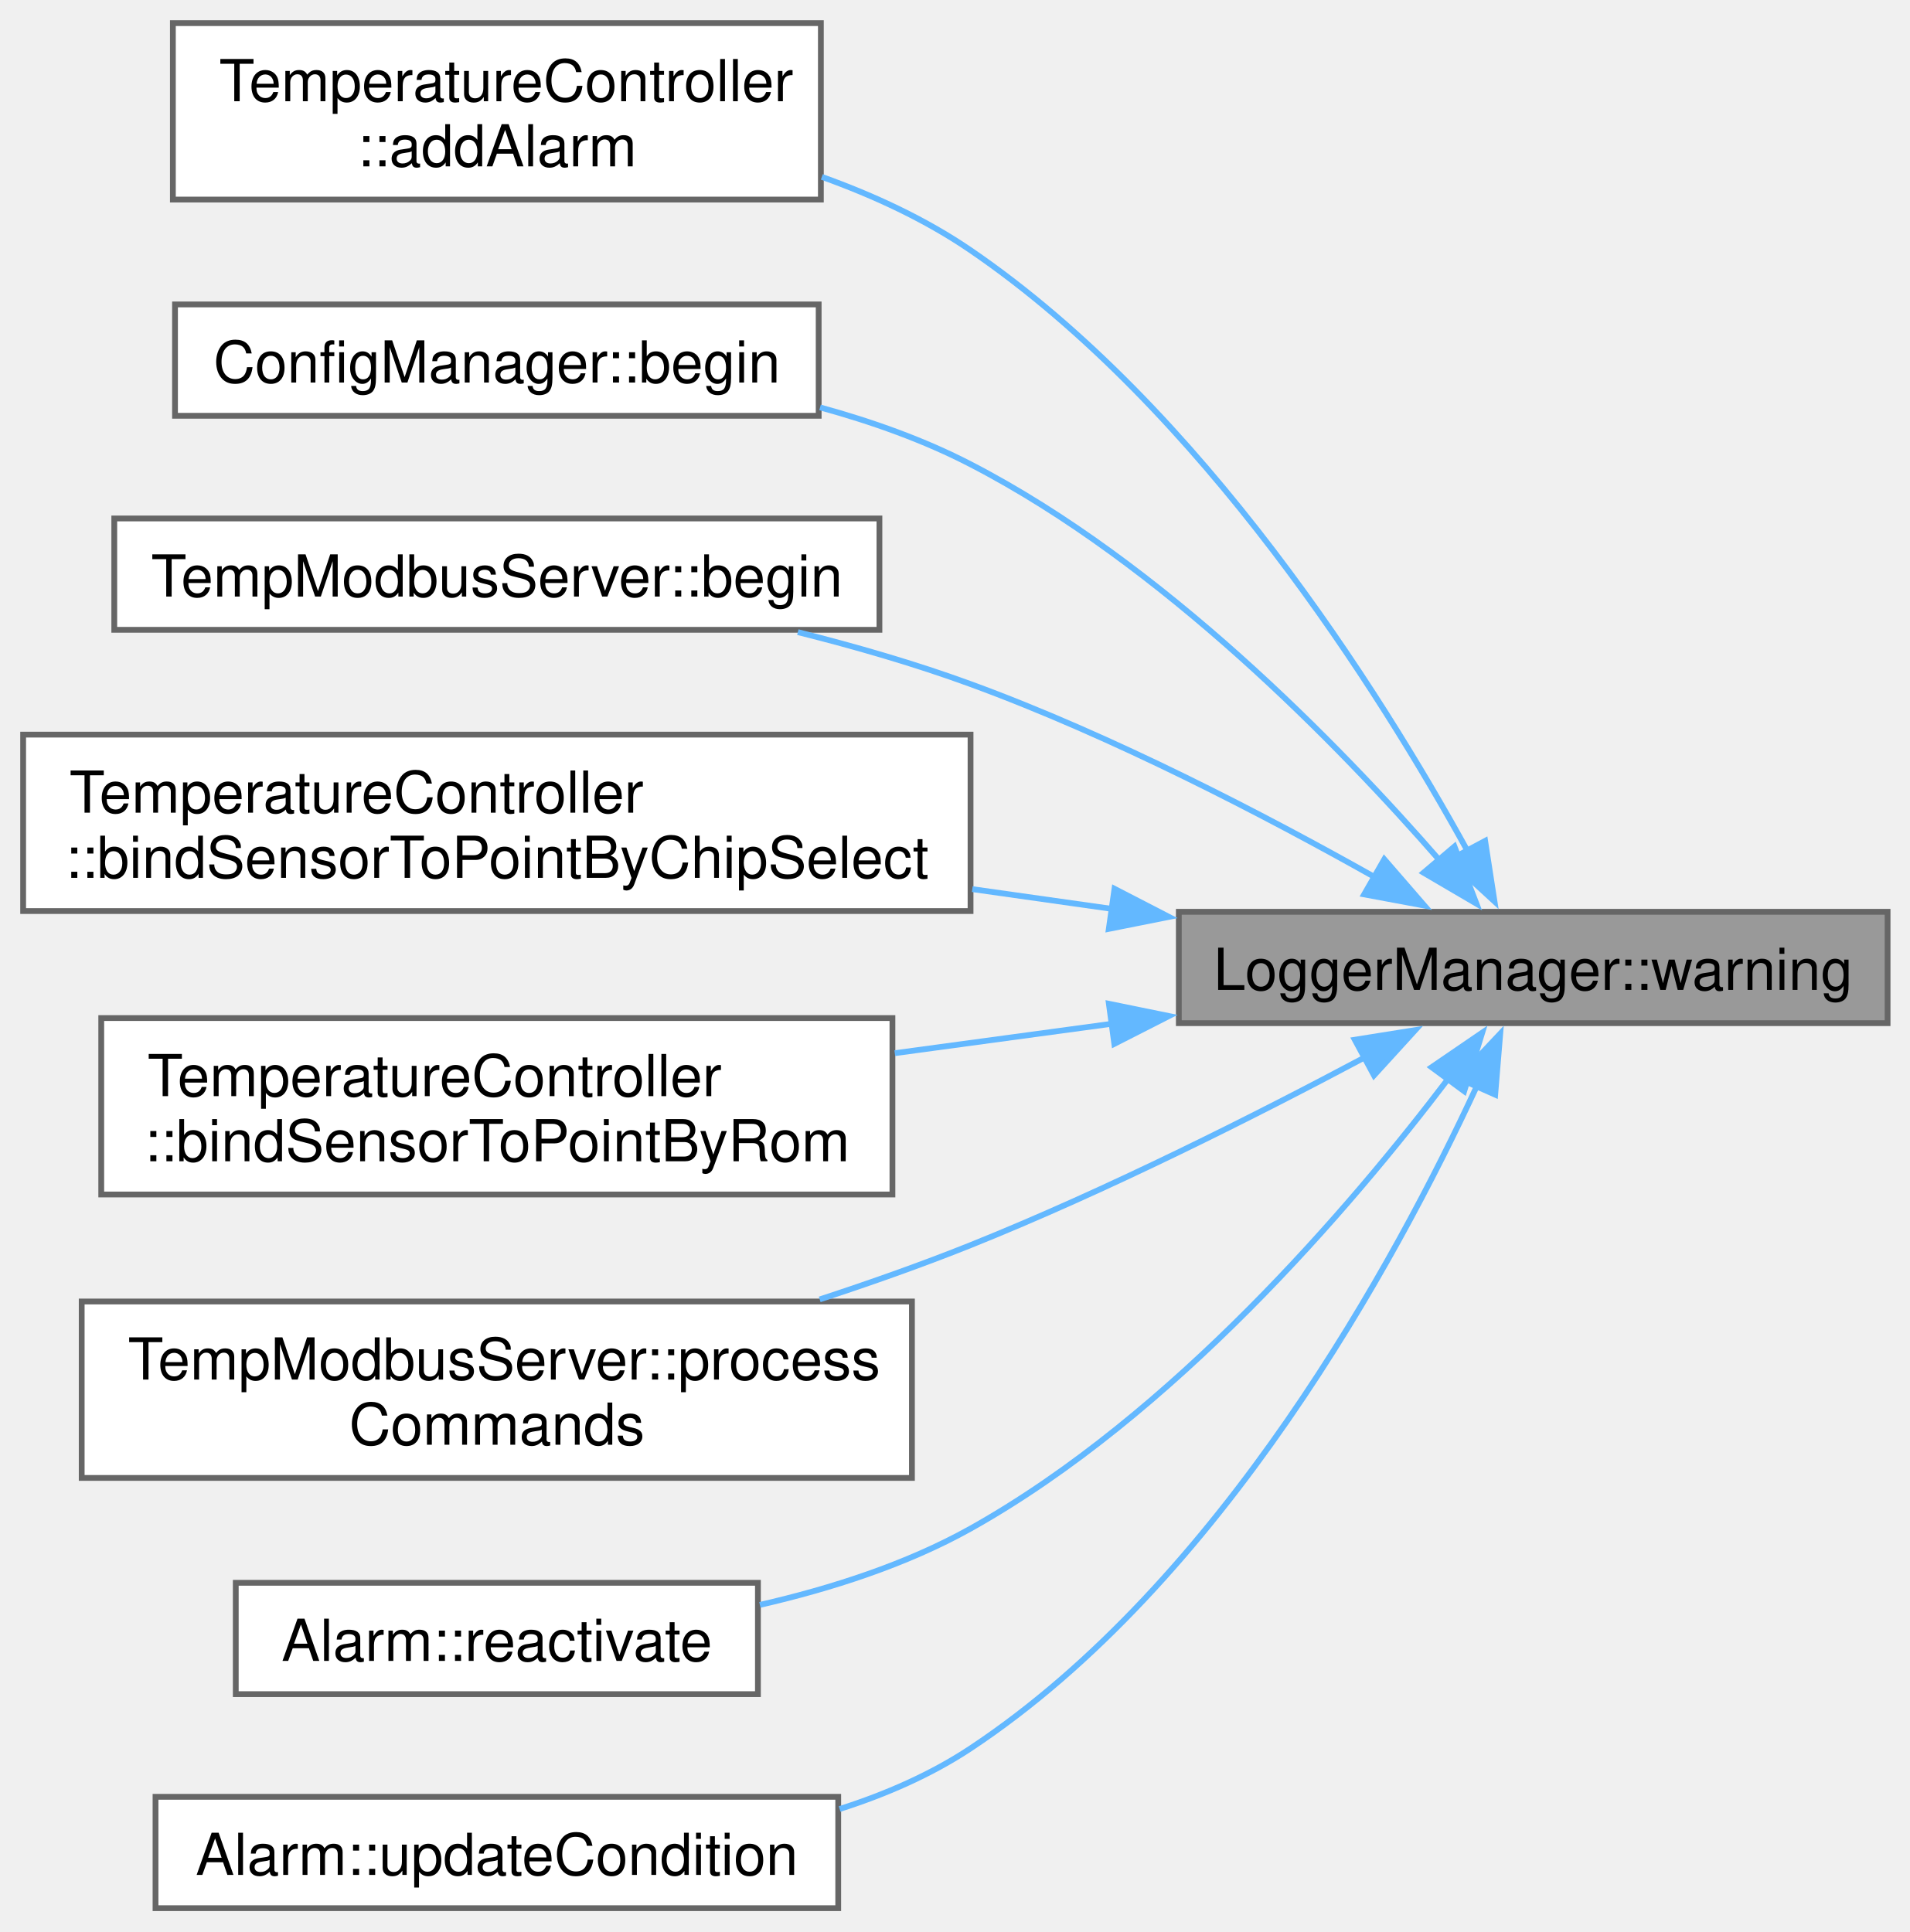
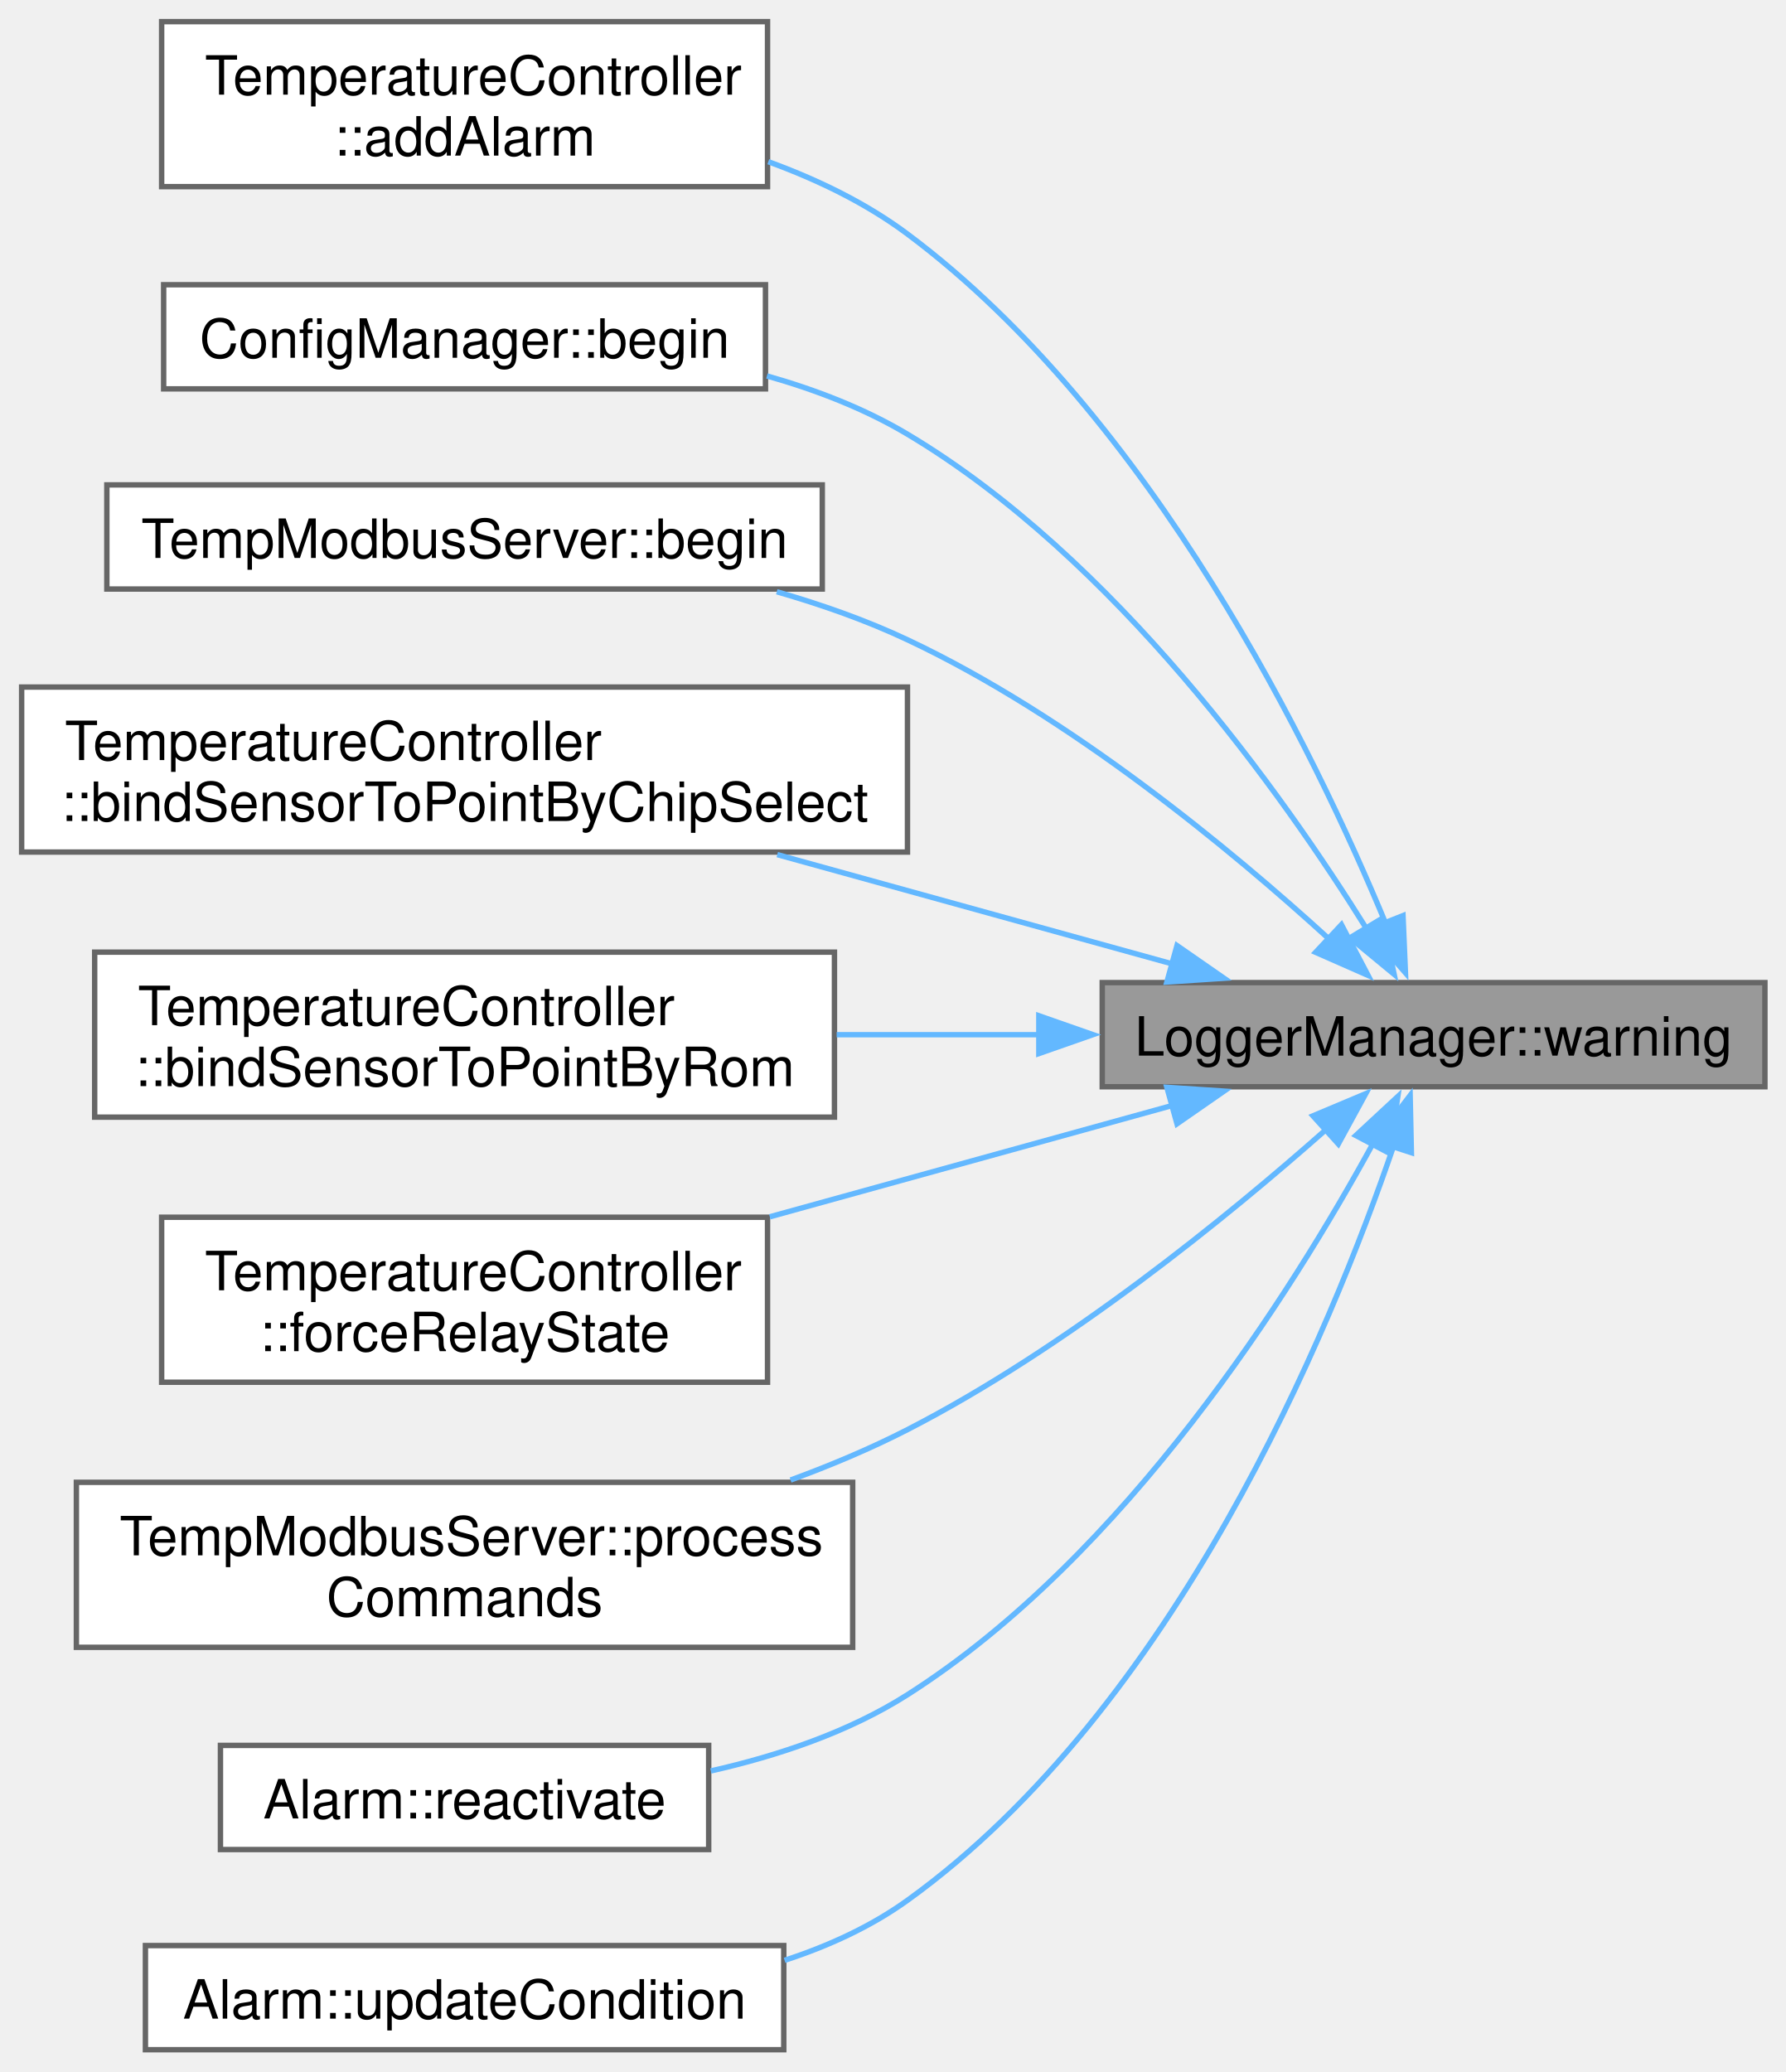
- <svg xmlns="http://www.w3.org/2000/svg" xmlns:xlink="http://www.w3.org/1999/xlink" width="330pt" height="334pt" viewBox="0.00 0.00 330.00 334.00">
-   <g id="graph0" class="graph" transform="scale(1 1) rotate(0) translate(4 329.88)">
+ <svg xmlns="http://www.w3.org/2000/svg" xmlns:xlink="http://www.w3.org/1999/xlink" width="330pt" height="383pt" viewBox="0.00 0.00 330.00 383.00">
+   <g id="graph0" class="graph" transform="scale(1 1) rotate(0) translate(4 378.88)">
    <g id="Node000001" class="node">
      <g id="a_Node000001">
        <a xlink:title="Log warning message (static convenience method)">
-           <polygon fill="#999999" stroke="#666666" points="322.25,-172.25 199.75,-172.25 199.75,-153 322.25,-153 322.25,-172.25" />
-           <text xml:space="preserve" text-anchor="middle" x="261" y="-158.75" font-family="Helvetica,sans-Serif" font-size="10.00">LoggerManager::warning</text>
+           <polygon fill="#999999" stroke="#666666" points="322.25,-197.25 199.75,-197.25 199.75,-178 322.25,-178 322.25,-197.25" />
+           <text xml:space="preserve" text-anchor="middle" x="261" y="-183.75" font-family="Helvetica,sans-Serif" font-size="10.00">LoggerManager::warning</text>
        </a>
      </g>
    </g>
    <g id="Node000002" class="node">
      <g id="a_Node000002">
        <a xlink:href="class_temperature_controller.html#ac5c3403746d7c850bf7929bf5ee3448a" target="_top" xlink:title="Add alarm configuration.">
-           <polygon fill="white" stroke="#666666" points="137.88,-325.88 25.88,-325.88 25.88,-295.38 137.88,-295.38 137.88,-325.88" />
-           <text xml:space="preserve" text-anchor="start" x="33.88" y="-312.38" font-family="Helvetica,sans-Serif" font-size="10.00">TemperatureController</text>
-           <text xml:space="preserve" text-anchor="middle" x="81.88" y="-301.12" font-family="Helvetica,sans-Serif" font-size="10.00">::addAlarm</text>
+           <polygon fill="white" stroke="#666666" points="137.88,-374.88 25.88,-374.88 25.88,-344.38 137.88,-344.38 137.88,-374.88" />
+           <text xml:space="preserve" text-anchor="start" x="33.88" y="-361.38" font-family="Helvetica,sans-Serif" font-size="10.00">TemperatureController</text>
+           <text xml:space="preserve" text-anchor="middle" x="81.88" y="-350.12" font-family="Helvetica,sans-Serif" font-size="10.00">::addAlarm</text>
        </a>
      </g>
    </g>
    <g id="edge1_Node000001_Node000002" class="edge">
      <g id="a_edge1_Node000001_Node000002">
        <a xlink:title=" ">
-           <path fill="none" stroke="#63b8ff" d="M249.67,-182.73C234.53,-210.25 203.69,-259.32 163.75,-286.62 156.01,-291.91 147.09,-296.06 138.05,-299.3" />
-           <polygon fill="#63b8ff" stroke="#63b8ff" points="252.69,-184.51 254.31,-174.04 246.52,-181.21 252.69,-184.51" />
+           <path fill="none" stroke="#63b8ff" d="M252.24,-207.97C239.01,-239.95 209.03,-301.82 163.75,-335.62 156.12,-341.32 147.15,-345.67 138.02,-348.99" />
+           <polygon fill="#63b8ff" stroke="#63b8ff" points="255.35,-209.64 255.8,-199.05 248.84,-207.04 255.35,-209.64" />
        </a>
      </g>
    </g>
    <g id="Node000003" class="node">
      <g id="a_Node000003">
        <a xlink:href="class_config_manager.html#a0497343220fc493f5cf9574922508908" target="_top" xlink:title="Initialize the configuration system.">
-           <polygon fill="white" stroke="#666666" points="137.5,-277.25 26.25,-277.25 26.25,-258 137.5,-258 137.5,-277.25" />
-           <text xml:space="preserve" text-anchor="middle" x="81.88" y="-263.75" font-family="Helvetica,sans-Serif" font-size="10.00">ConfigManager::begin</text>
+           <polygon fill="white" stroke="#666666" points="137.5,-326.25 26.25,-326.25 26.25,-307 137.5,-307 137.5,-326.25" />
+           <text xml:space="preserve" text-anchor="middle" x="81.88" y="-312.75" font-family="Helvetica,sans-Serif" font-size="10.00">ConfigManager::begin</text>
        </a>
      </g>
    </g>
    <g id="edge2_Node000001_Node000003" class="edge">
      <g id="a_edge2_Node000001_Node000003">
        <a xlink:title=" ">
-           <path fill="none" stroke="#63b8ff" d="M244.91,-181.05C227.48,-201.07 196.92,-232.48 163.75,-249.62 155.7,-253.79 146.71,-256.99 137.74,-259.45" />
-           <polygon fill="#63b8ff" stroke="#63b8ff" points="247.39,-183.54 251.19,-173.65 242.05,-179.01 247.39,-183.54" />
+           <path fill="none" stroke="#63b8ff" d="M248.7,-207.06C232.99,-232.29 202.09,-275.76 163.75,-298.62 155.84,-303.34 146.84,-306.82 137.77,-309.39" />
+           <polygon fill="#63b8ff" stroke="#63b8ff" points="251.53,-209.15 253.71,-198.78 245.54,-205.53 251.53,-209.15" />
        </a>
      </g>
    </g>
    <g id="Node000004" class="node">
      <g id="a_Node000004">
        <a xlink:href="class_temp_modbus_server.html#aac671b84770f4139745d08d05b5c1d92" target="_top" xlink:title="Initialize and start Modbus server.">
-           <polygon fill="white" stroke="#666666" points="148,-240.25 15.75,-240.25 15.75,-221 148,-221 148,-240.25" />
-           <text xml:space="preserve" text-anchor="middle" x="81.88" y="-226.75" font-family="Helvetica,sans-Serif" font-size="10.00">TempModbusServer::begin</text>
+           <polygon fill="white" stroke="#666666" points="148,-289.25 15.75,-289.25 15.75,-270 148,-270 148,-289.25" />
+           <text xml:space="preserve" text-anchor="middle" x="81.88" y="-275.75" font-family="Helvetica,sans-Serif" font-size="10.00">TempModbusServer::begin</text>
        </a>
      </g>
    </g>
    <g id="edge3_Node000001_Node000004" class="edge">
      <g id="a_edge3_Node000001_Node000004">
        <a xlink:title=" ">
-           <path fill="none" stroke="#63b8ff" d="M233.57,-178.27C214.66,-188.91 188.3,-202.64 163.75,-211.62 154.27,-215.09 143.93,-218.09 133.9,-220.6" />
-           <polygon fill="#63b8ff" stroke="#63b8ff" points="235.26,-181.33 242.2,-173.32 231.78,-175.26 235.26,-181.33" />
+           <path fill="none" stroke="#63b8ff" d="M241.76,-205.24C223.47,-221.93 193.78,-246.49 163.75,-260.62 156.18,-264.19 147.89,-267.11 139.59,-269.5" />
+           <polygon fill="#63b8ff" stroke="#63b8ff" points="243.97,-207.96 248.89,-198.58 239.19,-202.85 243.97,-207.96" />
        </a>
      </g>
    </g>
    <g id="Node000005" class="node">
      <g id="a_Node000005">
        <a xlink:href="class_temperature_controller.html#a84937fc1aed30193b817f3b062ce0cfc" target="_top" xlink:title="Bind PT1000 sensor to measurement point by chip select pin.">
-           <polygon fill="white" stroke="#666666" points="163.75,-202.88 0,-202.88 0,-172.38 163.75,-172.38 163.75,-202.88" />
-           <text xml:space="preserve" text-anchor="start" x="8" y="-189.38" font-family="Helvetica,sans-Serif" font-size="10.00">TemperatureController</text>
-           <text xml:space="preserve" text-anchor="middle" x="81.88" y="-178.12" font-family="Helvetica,sans-Serif" font-size="10.00">::bindSensorToPointByChipSelect</text>
+           <polygon fill="white" stroke="#666666" points="163.75,-251.88 0,-251.88 0,-221.38 163.75,-221.38 163.75,-251.88" />
+           <text xml:space="preserve" text-anchor="start" x="8" y="-238.38" font-family="Helvetica,sans-Serif" font-size="10.00">TemperatureController</text>
+           <text xml:space="preserve" text-anchor="middle" x="81.88" y="-227.12" font-family="Helvetica,sans-Serif" font-size="10.00">::bindSensorToPointByChipSelect</text>
        </a>
      </g>
    </g>
    <g id="edge4_Node000001_Node000005" class="edge">
      <g id="a_edge4_Node000001_Node000005">
        <a xlink:title=" ">
-           <path fill="none" stroke="#63b8ff" d="M188.37,-172.73C180.37,-173.86 172.17,-175.02 164.05,-176.17" />
-           <polygon fill="#63b8ff" stroke="#63b8ff" points="188.63,-176.23 198.04,-171.37 187.65,-169.3 188.63,-176.23" />
+           <path fill="none" stroke="#63b8ff" d="M212.77,-200.69C190.3,-206.91 163.26,-214.39 139.68,-220.91" />
+           <polygon fill="#63b8ff" stroke="#63b8ff" points="213.57,-204.1 222.27,-198.06 211.7,-197.36 213.57,-204.1" />
        </a>
      </g>
    </g>
    <g id="Node000006" class="node">
      <g id="a_Node000006">
        <a xlink:href="class_temperature_controller.html#a5d8f7c51bb176435a5035293a2db78f7" target="_top" xlink:title="Bind sensor to measurement point by ROM address.">
-           <polygon fill="white" stroke="#666666" points="150.25,-153.88 13.5,-153.88 13.5,-123.38 150.25,-123.38 150.25,-153.88" />
-           <text xml:space="preserve" text-anchor="start" x="21.5" y="-140.38" font-family="Helvetica,sans-Serif" font-size="10.00">TemperatureController</text>
-           <text xml:space="preserve" text-anchor="middle" x="81.88" y="-129.12" font-family="Helvetica,sans-Serif" font-size="10.00">::bindSensorToPointByRom</text>
+           <polygon fill="white" stroke="#666666" points="150.25,-202.88 13.5,-202.88 13.5,-172.38 150.25,-172.38 150.25,-202.88" />
+           <text xml:space="preserve" text-anchor="start" x="21.5" y="-189.38" font-family="Helvetica,sans-Serif" font-size="10.00">TemperatureController</text>
+           <text xml:space="preserve" text-anchor="middle" x="81.88" y="-178.12" font-family="Helvetica,sans-Serif" font-size="10.00">::bindSensorToPointByRom</text>
        </a>
      </g>
    </g>
    <g id="edge5_Node000001_Node000006" class="edge">
      <g id="a_edge5_Node000001_Node000006">
        <a xlink:title=" ">
-           <path fill="none" stroke="#63b8ff" d="M188.29,-152.91C175.86,-151.22 162.98,-149.48 150.66,-147.81" />
-           <polygon fill="#63b8ff" stroke="#63b8ff" points="187.66,-156.35 198.04,-154.23 188.6,-149.42 187.66,-156.35" />
+           <path fill="none" stroke="#63b8ff" d="M188.29,-187.62C175.86,-187.62 162.98,-187.62 150.66,-187.62" />
+           <polygon fill="#63b8ff" stroke="#63b8ff" points="188.03,-191.13 198.03,-187.63 188.03,-184.13 188.03,-191.13" />
        </a>
      </g>
    </g>
    <g id="Node000007" class="node">
      <g id="a_Node000007">
+         <a xlink:href="class_temperature_controller.html#a760bb05985e2ea9950c7f5cdc7f6669b" target="_top" xlink:title="Force relay state (for Modbus control)">
+           <polygon fill="white" stroke="#666666" points="137.88,-153.88 25.88,-153.88 25.88,-123.38 137.88,-123.38 137.88,-153.88" />
+           <text xml:space="preserve" text-anchor="start" x="33.88" y="-140.38" font-family="Helvetica,sans-Serif" font-size="10.00">TemperatureController</text>
+           <text xml:space="preserve" text-anchor="middle" x="81.88" y="-129.12" font-family="Helvetica,sans-Serif" font-size="10.00">::forceRelayState</text>
+         </a>
+       </g>
+     </g>
+     <g id="edge6_Node000001_Node000007" class="edge">
+       <g id="a_edge6_Node000001_Node000007">
+         <a xlink:title=" ">
+           <path fill="none" stroke="#63b8ff" d="M212.89,-174.59C189.96,-168.25 162.24,-160.58 138.3,-153.96" />
+           <polygon fill="#63b8ff" stroke="#63b8ff" points="211.7,-177.89 222.27,-177.19 213.57,-171.15 211.7,-177.89" />
+         </a>
+       </g>
+     </g>
+     <g id="Node000008" class="node">
+       <g id="a_Node000008">
        <a xlink:href="class_temp_modbus_server.html#a0debe38364d9025833706a6f74d5655a" target="_top" xlink:title="Process pending commands from Modbus writes.">
          <polygon fill="white" stroke="#666666" points="153.62,-104.88 10.12,-104.88 10.12,-74.38 153.62,-74.38 153.62,-104.88" />
          <text xml:space="preserve" text-anchor="start" x="18.12" y="-91.38" font-family="Helvetica,sans-Serif" font-size="10.00">TempModbusServer::process</text>
          <text xml:space="preserve" text-anchor="middle" x="81.88" y="-80.12" font-family="Helvetica,sans-Serif" font-size="10.00">Commands</text>
        </a>
      </g>
    </g>
-     <g id="edge6_Node000001_Node000007" class="edge">
-       <g id="a_edge6_Node000001_Node000007">
+     <g id="edge7_Node000001_Node000008" class="edge">
+       <g id="a_edge7_Node000001_Node000008">
        <a xlink:title=" ">
-           <path fill="none" stroke="#63b8ff" d="M231.94,-147.11C213.03,-137.04 187.33,-124.08 163.75,-114.62 155.43,-111.29 146.48,-108.12 137.68,-105.24" />
-           <polygon fill="#63b8ff" stroke="#63b8ff" points="230.16,-150.13 240.62,-151.8 233.48,-143.97 230.16,-150.13" />
+           <path fill="none" stroke="#63b8ff" d="M241.24,-170.19C222.76,-153.84 193.12,-129.7 163.75,-114.62 156.95,-111.13 149.58,-108.03 142.14,-105.3" />
+           <polygon fill="#63b8ff" stroke="#63b8ff" points="238.7,-172.62 248.46,-176.72 243.39,-167.42 238.7,-172.62" />
        </a>
      </g>
    </g>
-     <g id="Node000008" class="node">
-       <g id="a_Node000008">
+     <g id="Node000009" class="node">
+       <g id="a_Node000009">
        <a xlink:href="class_alarm.html#af8d75ee8622a2a96f4bc9b408e9668e5" target="_top" xlink:title="Reactivate a previously cleared alarm.">
          <polygon fill="white" stroke="#666666" points="127,-56.25 36.75,-56.25 36.75,-37 127,-37 127,-56.25" />
          <text xml:space="preserve" text-anchor="middle" x="81.88" y="-42.75" font-family="Helvetica,sans-Serif" font-size="10.00">Alarm::reactivate</text>
        </a>
      </g>
    </g>
-     <g id="edge7_Node000001_Node000008" class="edge">
-       <g id="a_edge7_Node000001_Node000008">
+     <g id="edge8_Node000001_Node000009" class="edge">
+       <g id="a_edge8_Node000001_Node000009">
        <a xlink:title=" ">
-           <path fill="none" stroke="#63b8ff" d="M246.36,-143.45C229.52,-121.25 198.76,-85.21 163.75,-65.62 152.67,-59.43 139.65,-55.25 127.34,-52.43" />
-           <polygon fill="#63b8ff" stroke="#63b8ff" points="243.44,-145.38 252.19,-151.36 249.07,-141.23 243.44,-145.38" />
+           <path fill="none" stroke="#63b8ff" d="M249.81,-167.52C234.81,-140.07 204.16,-91.34 163.75,-65.62 152.92,-58.73 139.85,-54.34 127.4,-51.53" />
+           <polygon fill="#63b8ff" stroke="#63b8ff" points="246.62,-168.99 254.39,-176.2 252.81,-165.72 246.62,-168.99" />
        </a>
      </g>
    </g>
-     <g id="Node000009" class="node">
-       <g id="a_Node000009">
+     <g id="Node000010" class="node">
+       <g id="a_Node000010">
        <a xlink:href="class_alarm.html#abc87fe39e6a9b5beb9f09df780f67621" target="_top" xlink:title="Update alarm condition based on current measurement.">
          <polygon fill="white" stroke="#666666" points="140.88,-19.25 22.88,-19.25 22.88,0 140.88,0 140.88,-19.25" />
          <text xml:space="preserve" text-anchor="middle" x="81.88" y="-5.75" font-family="Helvetica,sans-Serif" font-size="10.00">Alarm::updateCondition</text>
        </a>
      </g>
    </g>
-     <g id="edge8_Node000001_Node000009" class="edge">
-       <g id="a_edge8_Node000001_Node000009">
+     <g id="edge9_Node000001_Node000010" class="edge">
+       <g id="a_edge9_Node000001_Node000010">
        <a xlink:title=" ">
-           <path fill="none" stroke="#63b8ff" d="M251.23,-142.05C237.3,-111.96 207.17,-56.4 163.75,-27.62 156.92,-23.1 149.11,-19.69 141.12,-17.14" />
-           <polygon fill="#63b8ff" stroke="#63b8ff" points="248.04,-143.47 255.3,-151.18 254.43,-140.63 248.04,-143.47" />
+           <path fill="none" stroke="#63b8ff" d="M253.67,-167.21C241.89,-132.72 213.17,-63.21 163.75,-27.62 156.98,-22.75 149.13,-19.16 141.03,-16.52" />
+           <polygon fill="#63b8ff" stroke="#63b8ff" points="250.24,-167.98 256.67,-176.4 256.9,-165.81 250.24,-167.98" />
        </a>
      </g>
    </g>
  </g>
</svg>
